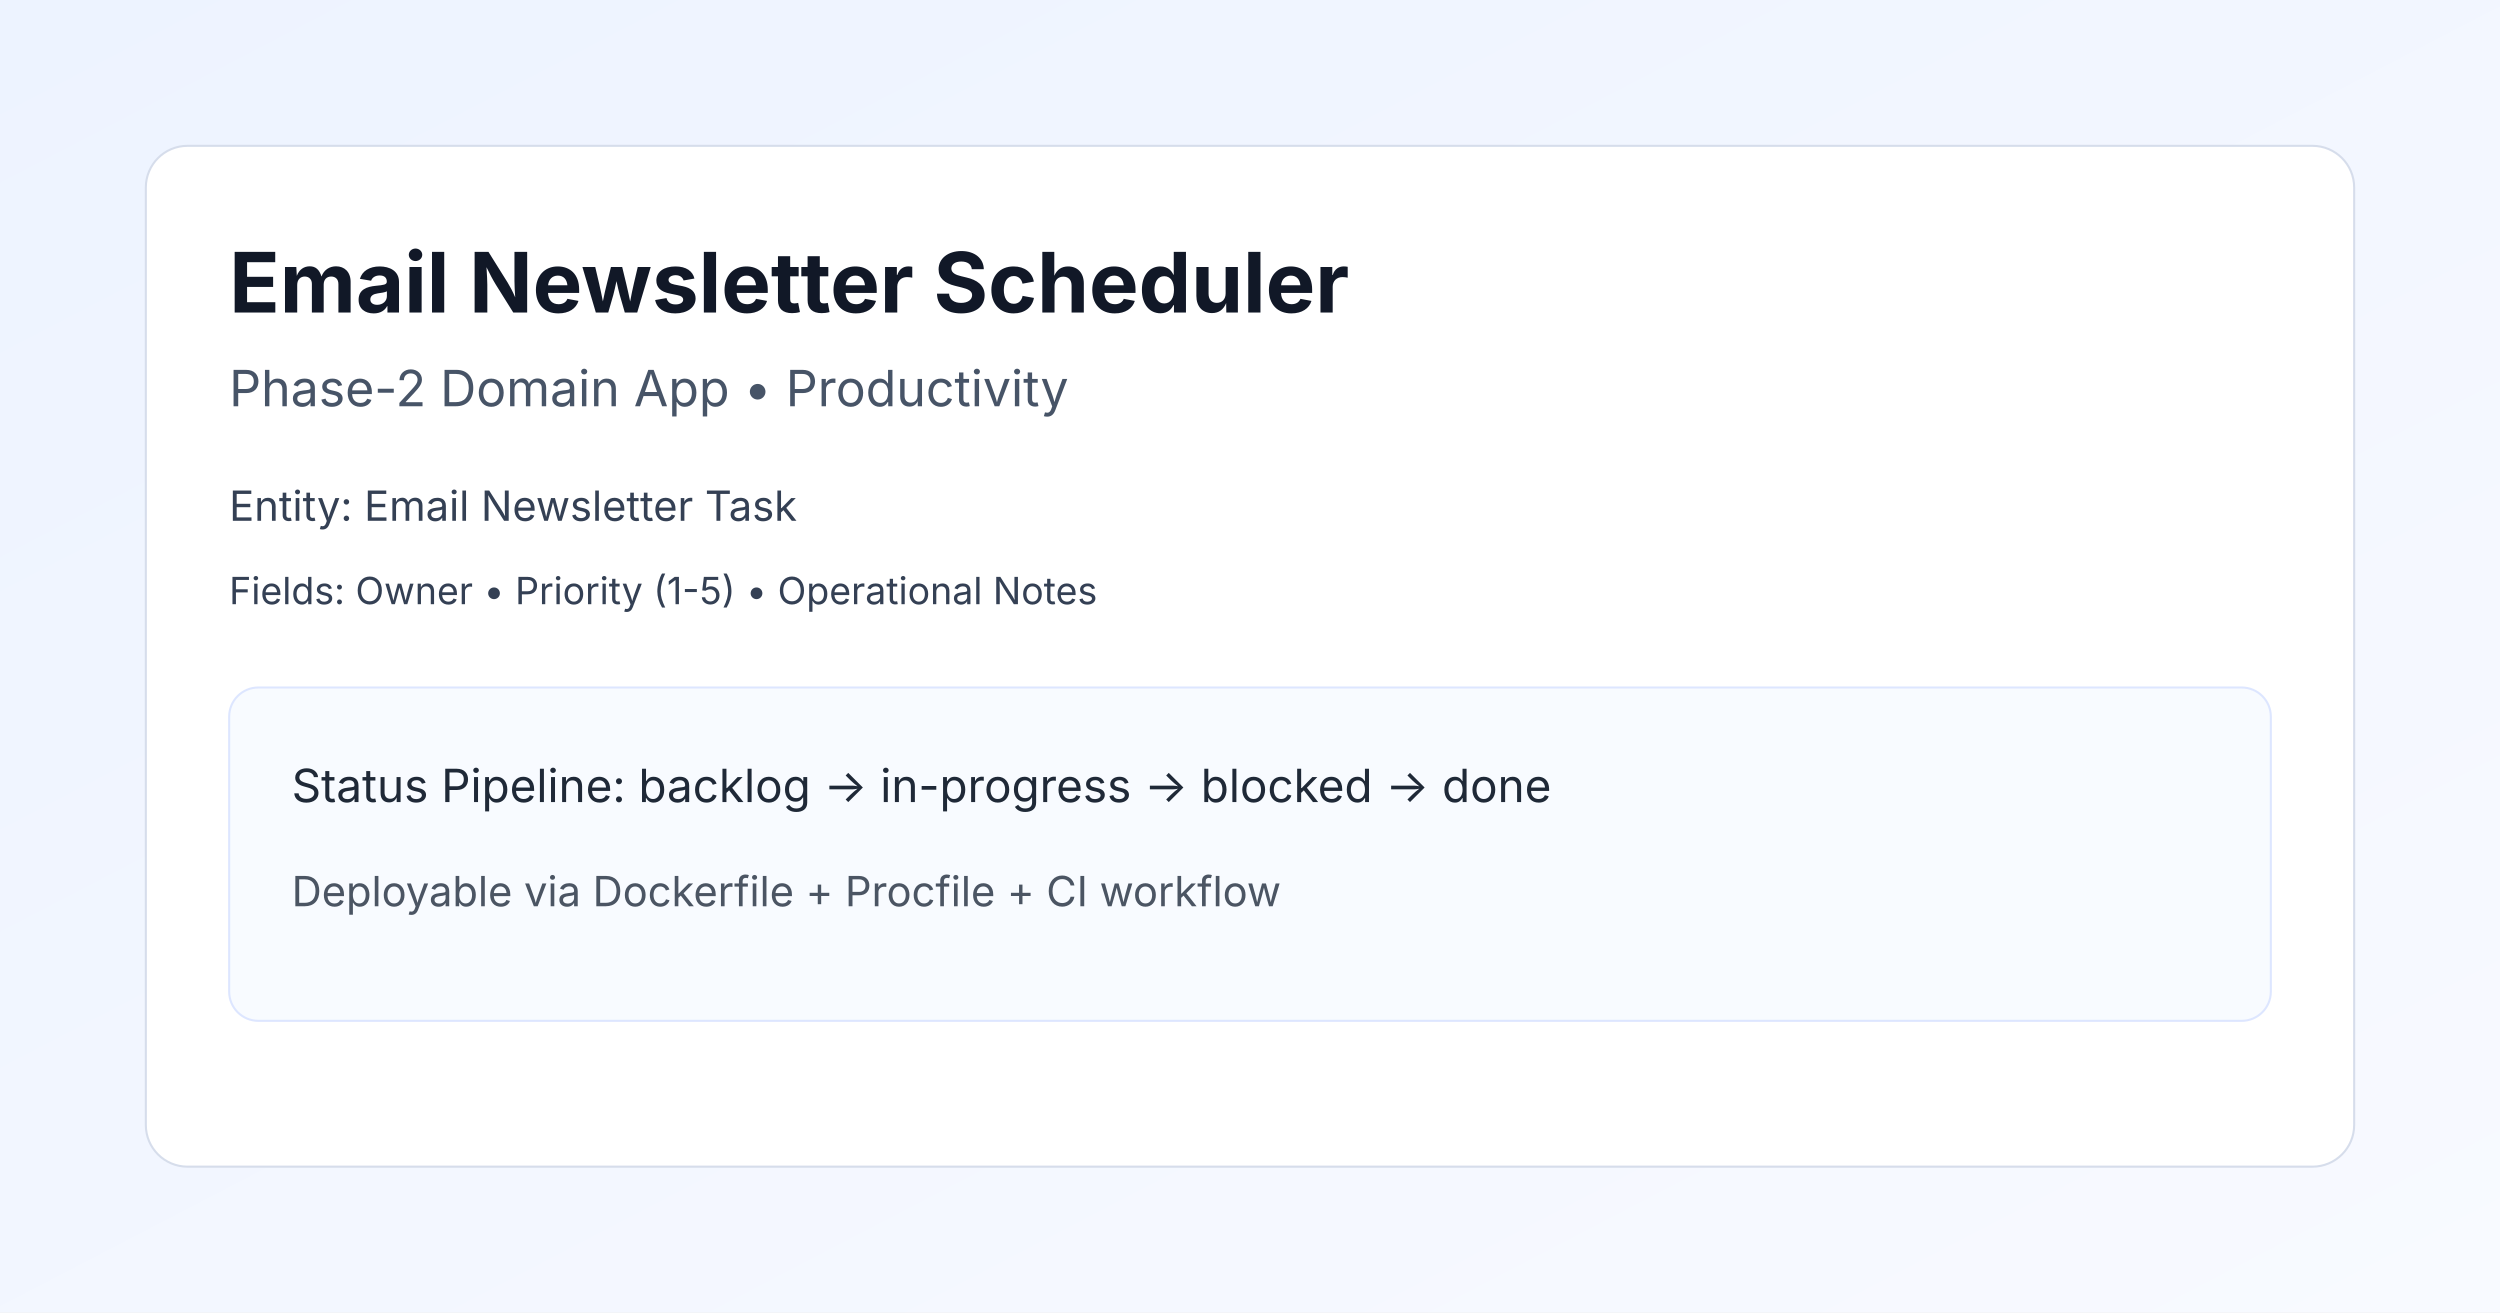
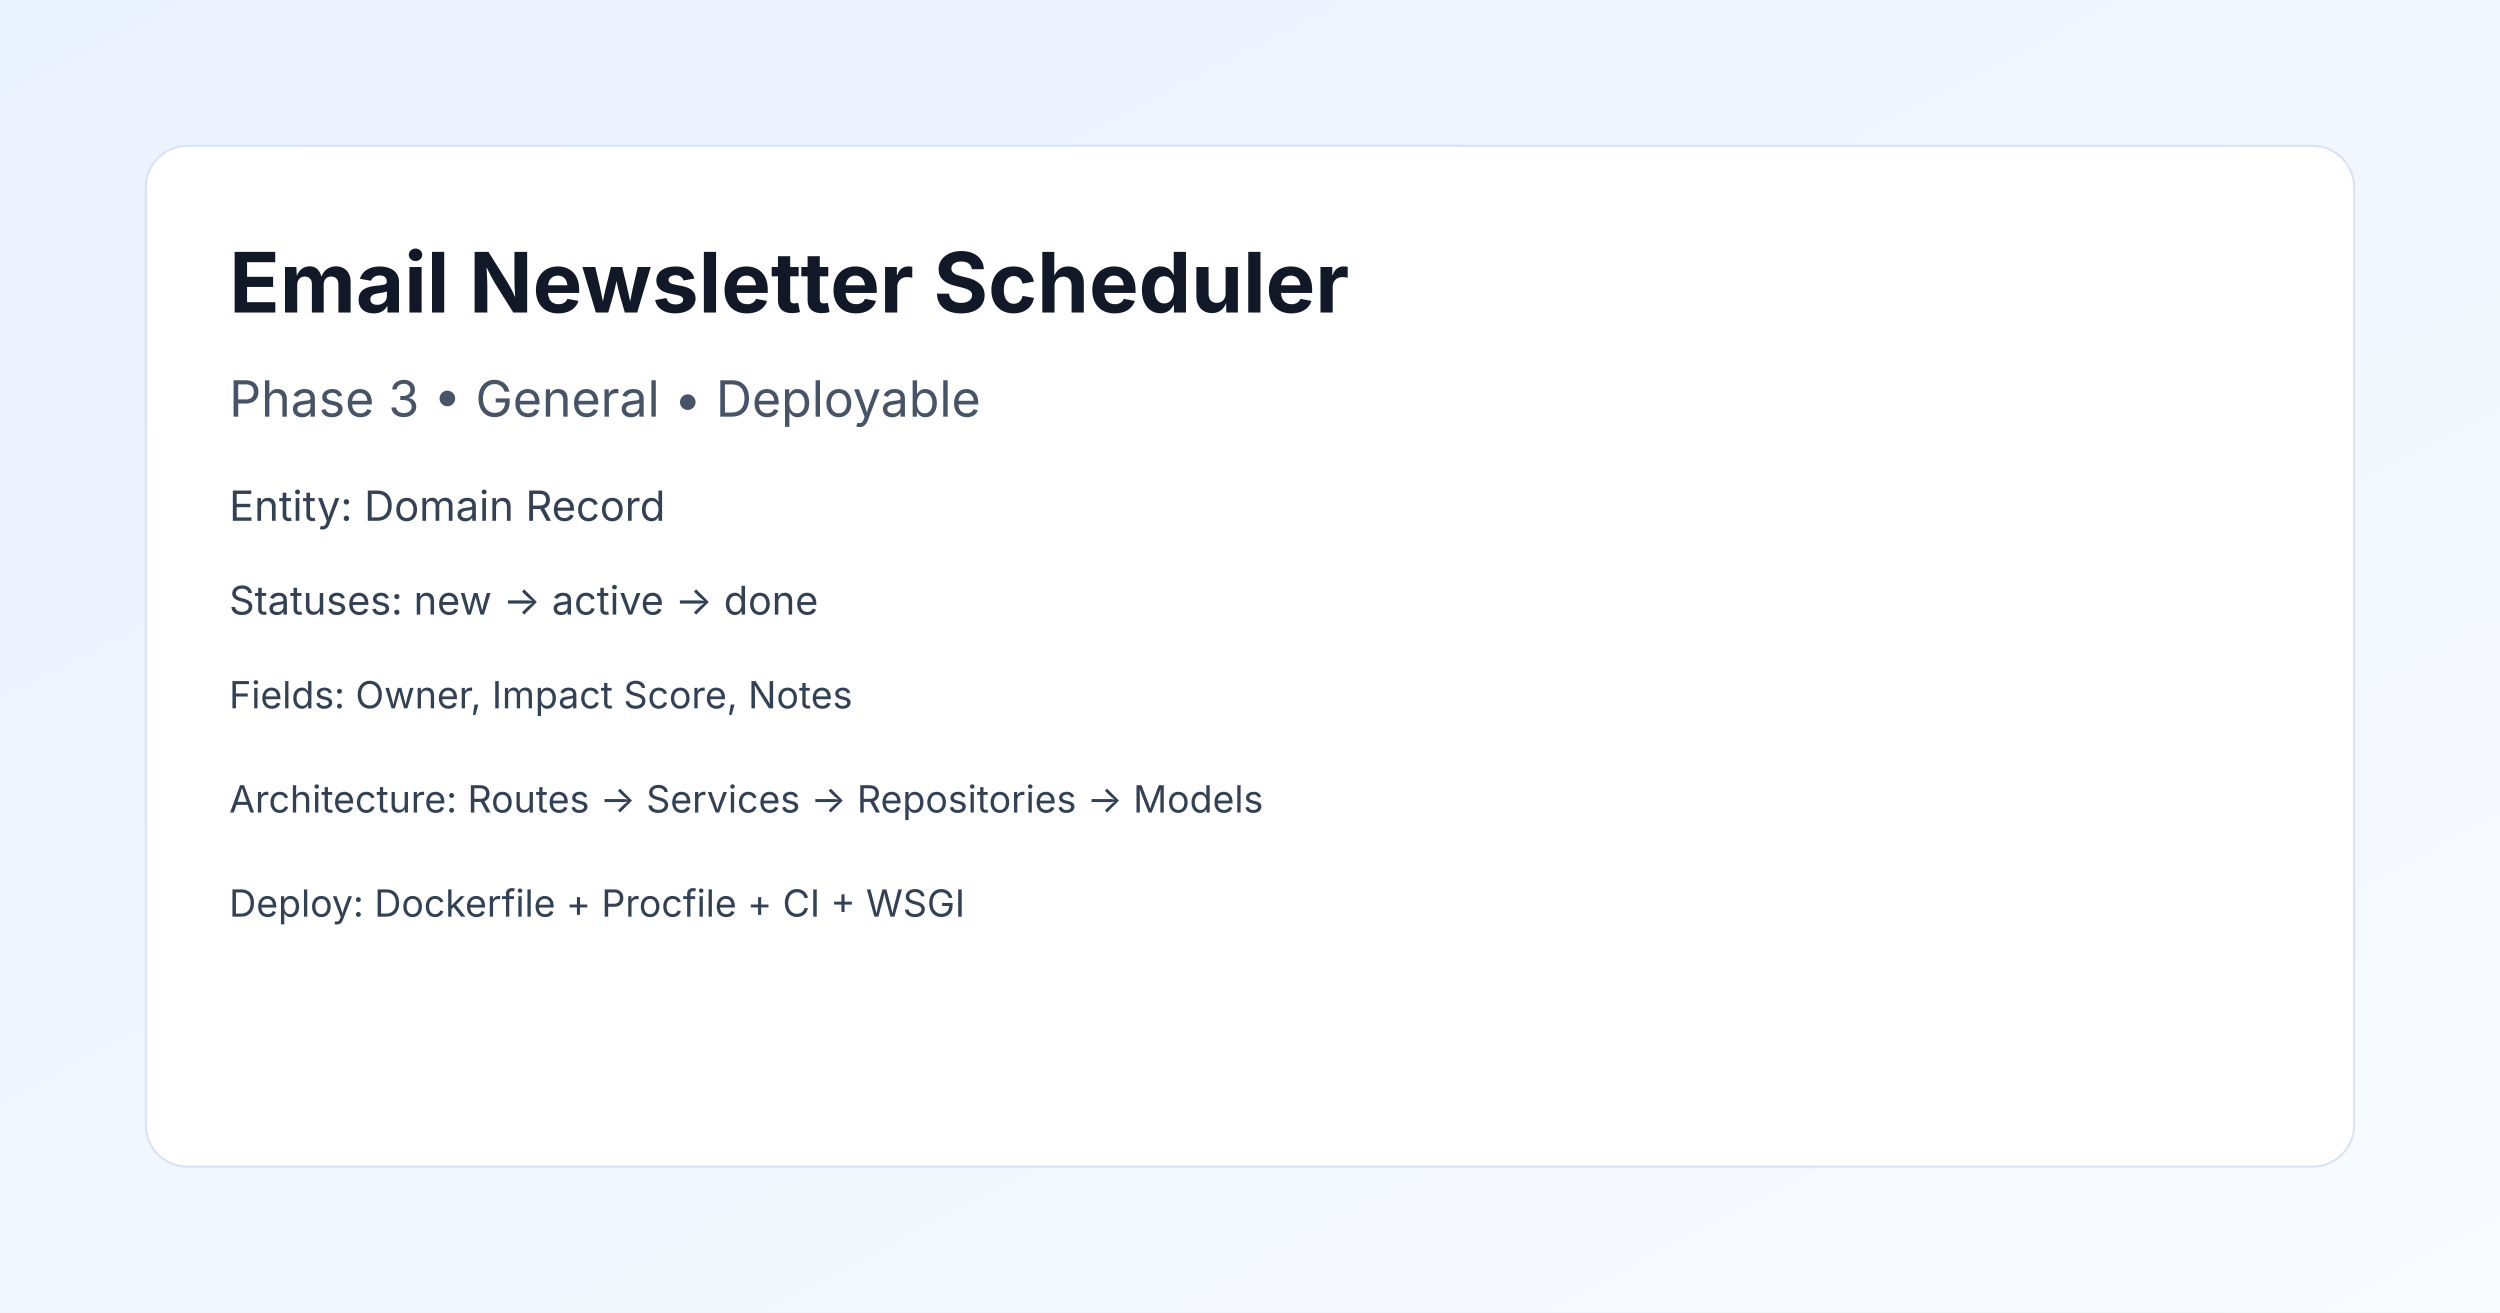
<svg xmlns="http://www.w3.org/2000/svg" width="1200" height="630" viewBox="0 0 1200 630">
  <defs>
    <linearGradient id="bg" x1="0" y1="0" x2="1" y2="1">
-       <stop offset="0%" stop-color="#edf3ff" />
-       <stop offset="100%" stop-color="#f8faff" />
+       <stop offset="0%" stop-color="#ebf2ff" />
+       <stop offset="100%" stop-color="#f8fbff" />
    </linearGradient>
  </defs>
  <rect width="1200" height="630" fill="url(#bg)" />
-   <rect x="70" y="70" width="1060" height="490" rx="20" fill="#fff" stroke="#d6ddeb" />
+   <rect x="70" y="70" width="1060" height="490" rx="20" fill="#ffffff" stroke="#d8e2f7" />
  <text x="110" y="150" font-size="40" font-family="Inter, Arial" fill="#111827" font-weight="700">Email Newsletter Scheduler</text>
-   <text x="110" y="195" font-size="24" font-family="Inter, Arial" fill="#475467">Phase-2 Domain App • Productivity</text>
-   <text x="110" y="250" font-size="20" font-family="Inter, Arial" fill="#344054">Entity: Email Newsletter Task</text>
-   <text x="110" y="290" font-size="18" font-family="Inter, Arial" fill="#344054">Fields: Owner • Priority (1-5) • Operational Notes</text>
-   <rect x="110" y="330" width="980" height="160" rx="14" fill="#f8fbff" stroke="#dde6ff" />
-   <text x="140" y="385" font-size="22" font-family="Inter, Arial" fill="#1f2937">Status Pipeline: backlog → in-progress → blocked → done</text>
-   <text x="140" y="435" font-size="20" font-family="Inter, Arial" fill="#4b5563">Deployable via Dockerfile + Procfile + CI workflow</text>
+   <text x="110" y="200" font-size="24" font-family="Inter, Arial" fill="#475467">Phase 3 • General • Deployable</text>
+   <text x="110" y="250" font-size="20" font-family="Inter, Arial" fill="#334155">Entity: Domain Record</text>
+   <text x="110" y="295" font-size="19" font-family="Inter, Arial" fill="#334155">Statuses: new → active → done</text>
+   <text x="110" y="340" font-size="18" font-family="Inter, Arial" fill="#334155">Fields: Owner, Impact Score, Notes</text>
+   <text x="110" y="390" font-size="18" font-family="Inter, Arial" fill="#334155">Architecture: Routes → Services → Repositories → Models</text>
+   <text x="110" y="440" font-size="18" font-family="Inter, Arial" fill="#334155">Deploy: Dockerfile + Procfile + CI + WSGI</text>
</svg>
